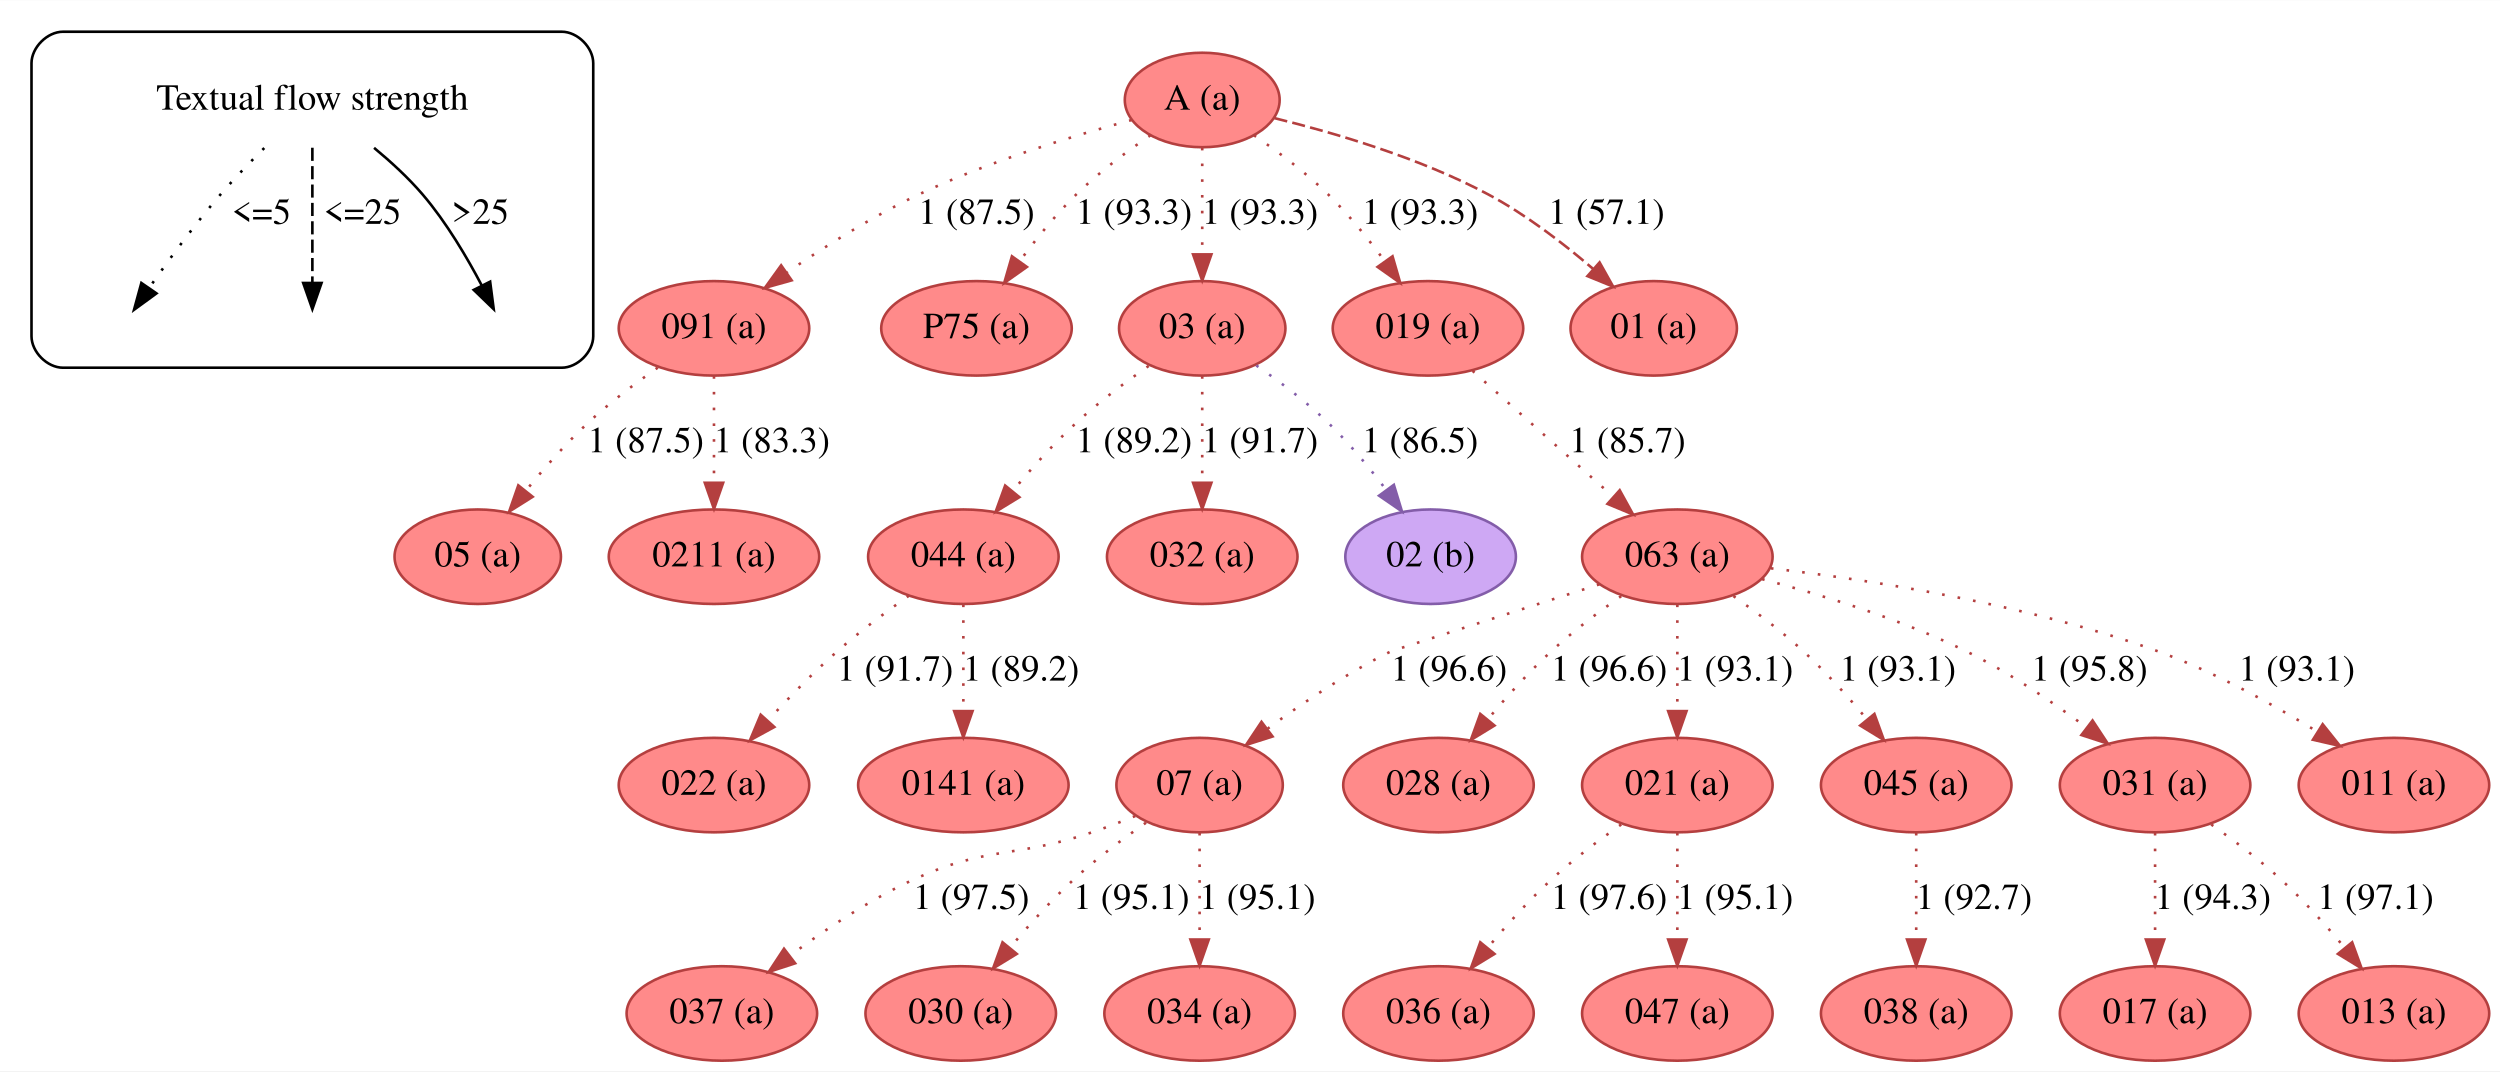
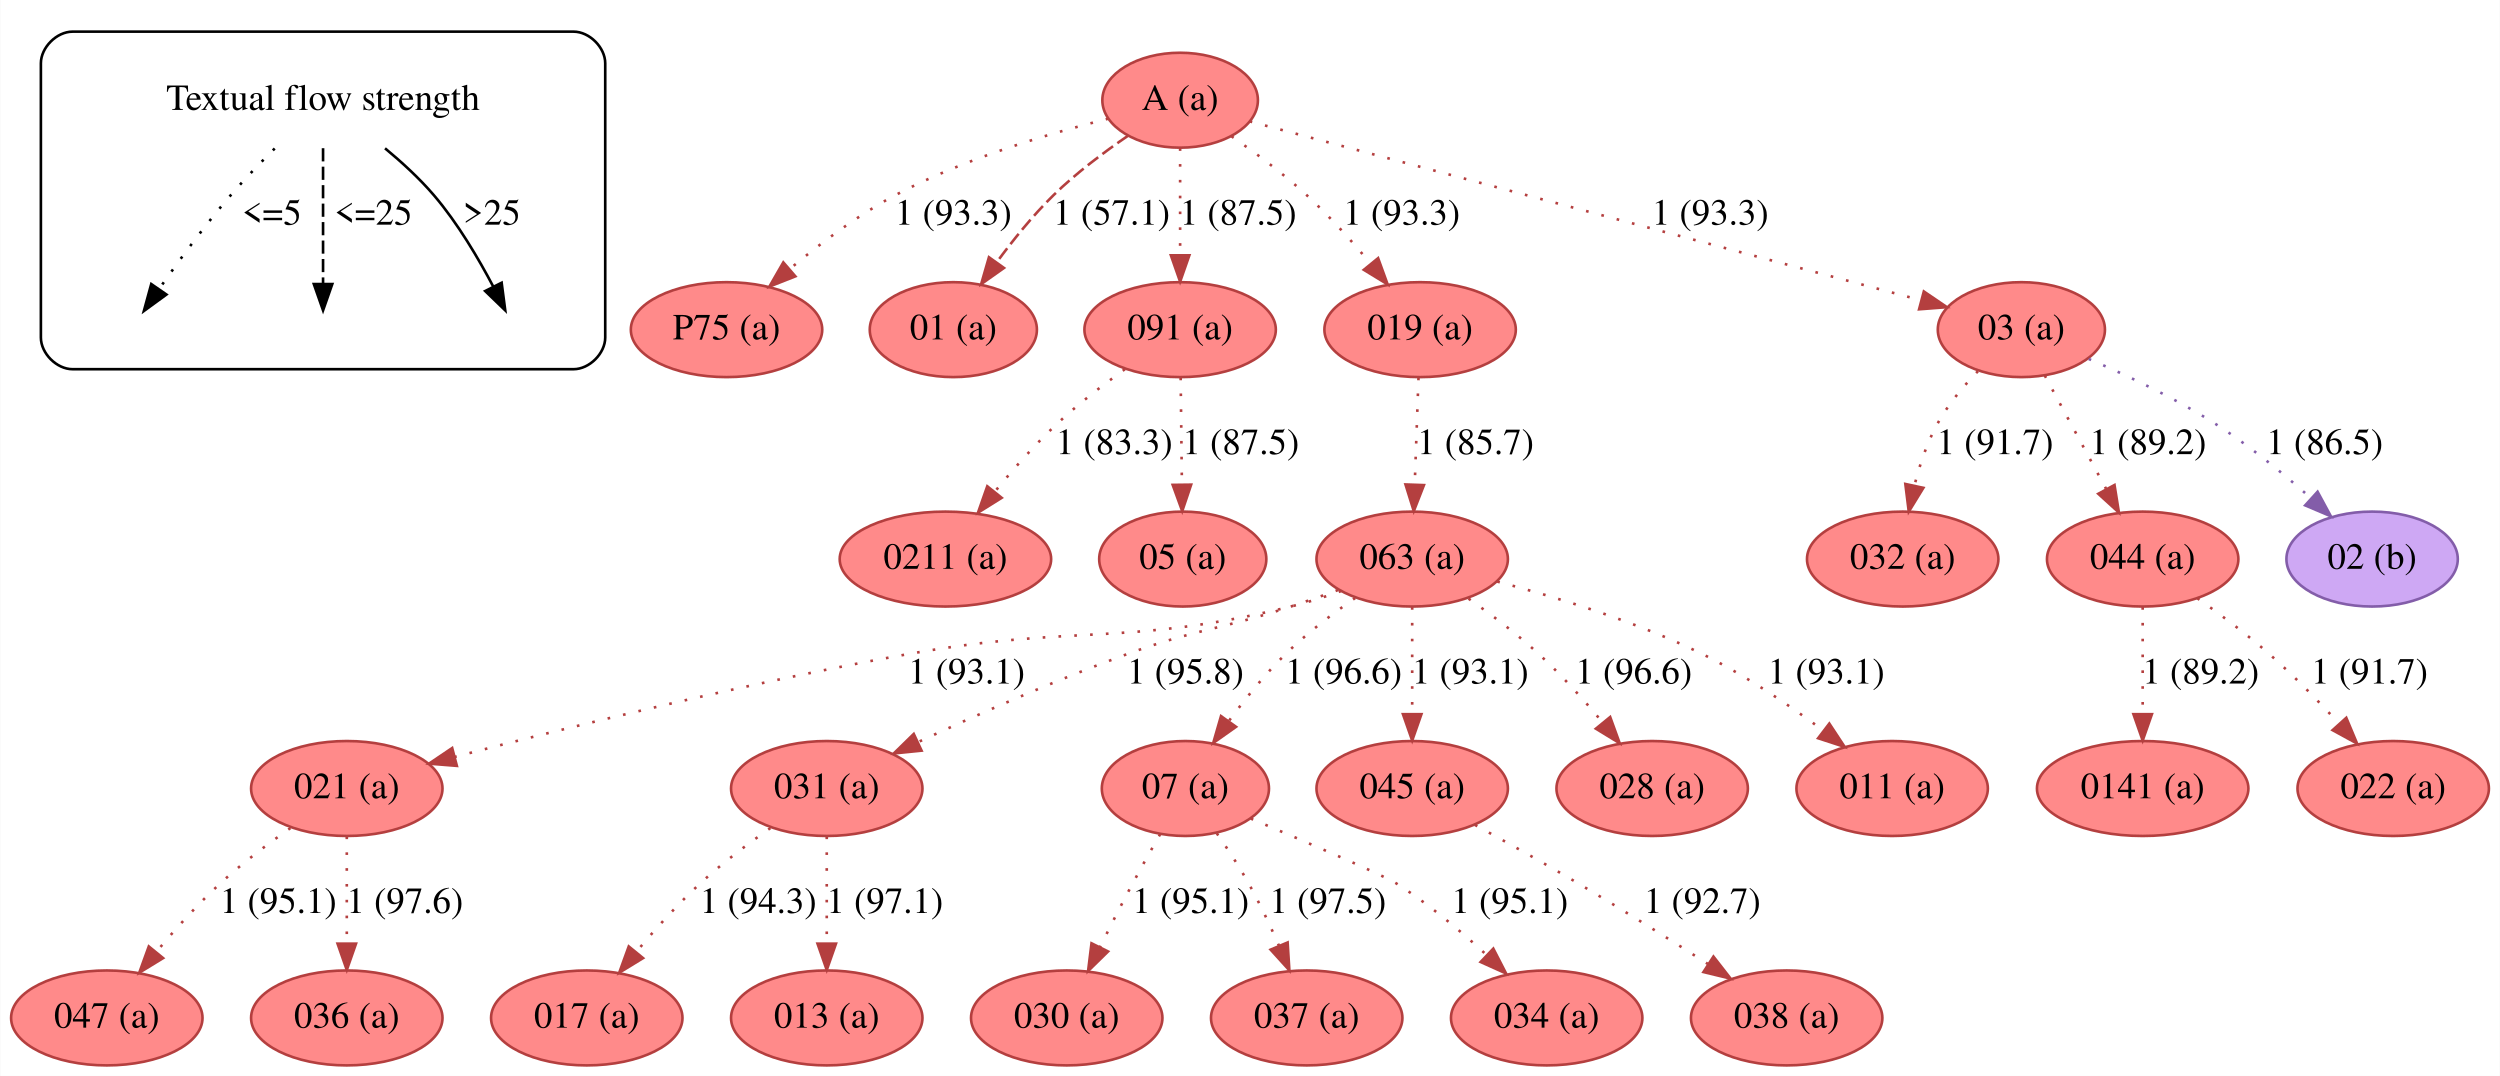
- <svg xmlns="http://www.w3.org/2000/svg" width="952pt" height="408pt" viewBox="0.00 0.00 952.40 408.00">
+ <svg xmlns="http://www.w3.org/2000/svg" width="948pt" height="408pt" viewBox="0.00 0.00 947.79 408.00">
  <g id="graph0" class="graph" transform="scale(1 1) rotate(0) translate(4 404)">
-     <polygon fill="white" stroke="none" points="-4,4 -4,-404 948.397,-404 948.397,4 -4,4" />
+     <polygon fill="white" stroke="none" points="-4,4 -4,-404 943.794,-404 943.794,4 -4,4" />
    <g id="clust1" class="cluster">
-       <path fill="none" stroke="black" d="M20,-264C20,-264 210,-264 210,-264 216,-264 222,-270 222,-276 222,-276 222,-380 222,-380 222,-386 216,-392 210,-392 210,-392 20,-392 20,-392 14,-392 8,-386 8,-380 8,-380 8,-276 8,-276 8,-270 14,-264 20,-264" />
+       <path fill="none" stroke="black" d="M23.397,-264C23.397,-264 213.397,-264 213.397,-264 219.397,-264 225.397,-270 225.397,-276 225.397,-276 225.397,-380 225.397,-380 225.397,-386 219.397,-392 213.397,-392 213.397,-392 23.397,-392 23.397,-392 17.397,-392 11.397,-386 11.397,-380 11.397,-380 11.397,-276 11.397,-276 11.397,-270 17.397,-264 23.397,-264" />
    </g>
    <g id="node1" class="node">
-       <text text-anchor="middle" x="115" y="-362.3" font-family="Times,serif" font-size="14.00">Textual flow strength</text>
+       <text text-anchor="middle" x="118.397" y="-362.3" font-family="Times,serif" font-size="14.00">Textual flow strength</text>
    </g>
    <g id="edge1" class="edge">
-       <path fill="none" stroke="black" stroke-dasharray="1,5" d="M96.666,-347.686C91.132,-342.194 85.161,-335.989 80,-330 70.171,-318.593 60.072,-304.779 52.914,-294.563" />
-       <polygon fill="black" stroke="black" points="55.614,-292.314 47.056,-286.068 49.851,-296.288 55.614,-292.314" />
-       <text text-anchor="middle" x="95.5" y="-318.8" font-family="Times,serif" font-size="14.00">&lt;=5  </text>
+       <path fill="none" stroke="black" stroke-dasharray="1,5" d="M100.062,-347.686C94.529,-342.194 88.558,-335.989 83.397,-330 73.568,-318.593 63.469,-304.779 56.31,-294.563" />
+       <polygon fill="black" stroke="black" points="59.011,-292.314 50.453,-286.068 53.248,-296.288 59.011,-292.314" />
+       <text text-anchor="middle" x="98.897" y="-318.8" font-family="Times,serif" font-size="14.00">&lt;=5  </text>
    </g>
    <g id="edge2" class="edge">
-       <path fill="none" stroke="black" stroke-dasharray="5,2" d="M115,-347.799C115,-332.794 115,-311.174 115,-296.409" />
-       <polygon fill="black" stroke="black" points="118.5,-296.293 115,-286.293 111.5,-296.293 118.5,-296.293" />
-       <text text-anchor="middle" x="134" y="-318.8" font-family="Times,serif" font-size="14.00">  &lt;=25</text>
+       <path fill="none" stroke="black" stroke-dasharray="5,2" d="M118.397,-347.799C118.397,-332.794 118.397,-311.174 118.397,-296.409" />
+       <polygon fill="black" stroke="black" points="121.897,-296.293 118.397,-286.293 114.897,-296.293 121.897,-296.293" />
+       <text text-anchor="middle" x="137.397" y="-318.8" font-family="Times,serif" font-size="14.00">  &lt;=25</text>
    </g>
    <g id="edge3" class="edge">
-       <path fill="none" stroke="black" d="M138.503,-347.76C144.906,-342.462 151.567,-336.344 157,-330 166.087,-319.39 174.095,-305.689 179.546,-295.313" />
-       <polygon fill="black" stroke="black" points="182.722,-296.789 184.091,-286.283 176.469,-293.642 182.722,-296.789" />
-       <text text-anchor="middle" x="179" y="-318.8" font-family="Times,serif" font-size="14.00">&gt;25</text>
+       <path fill="none" stroke="black" d="M141.9,-347.76C148.303,-342.462 154.963,-336.344 160.397,-330 169.484,-319.39 177.492,-305.689 182.943,-295.313" />
+       <polygon fill="black" stroke="black" points="186.119,-296.789 187.488,-286.283 179.866,-293.642 186.119,-296.789" />
+       <text text-anchor="middle" x="182.397" y="-318.8" font-family="Times,serif" font-size="14.00">&gt;25</text>
    </g>
    <g id="node5" class="node">
-       <ellipse fill="#ff8a8a" stroke="#b43f3f" cx="268" cy="-279" rx="36.294" ry="18" />
-       <text text-anchor="middle" x="268" y="-275.3" font-family="Times,serif" font-size="14.00">091 (a)</text>
+       <ellipse fill="#ff8a8a" stroke="#b43f3f" cx="443.397" cy="-366" rx="29.497" ry="18" />
+       <text text-anchor="middle" x="443.397" y="-362.3" font-family="Times,serif" font-size="14.00">A (a)</text>
    </g>
    <g id="node6" class="node">
-       <ellipse fill="#ff8a8a" stroke="#b43f3f" cx="178" cy="-192" rx="31.695" ry="18" />
-       <text text-anchor="middle" x="178" y="-188.3" font-family="Times,serif" font-size="14.00">05 (a)</text>
+       <ellipse fill="#ff8a8a" stroke="#b43f3f" cx="271.397" cy="-279" rx="36.294" ry="18" />
+       <text text-anchor="middle" x="271.397" y="-275.3" font-family="Times,serif" font-size="14.00">P75 (a)</text>
    </g>
    <g id="edge4" class="edge">
-       <path fill="none" stroke="#b43f3f" stroke-dasharray="1,5" d="M246.584,-264.054C237.957,-258.018 228.142,-250.601 220,-243 211.585,-235.144 203.238,-225.653 196.228,-217.06" />
-       <polygon fill="#b43f3f" stroke="#b43f3f" points="198.924,-214.827 189.959,-209.18 193.446,-219.185 198.924,-214.827" />
-       <text text-anchor="middle" x="242" y="-231.8" font-family="Times,serif" font-size="14.00">1 (87.5)</text>
+       <path fill="none" stroke="#b43f3f" stroke-dasharray="1,5" d="M416.159,-358.989C393.664,-353.373 361.333,-343.777 335.397,-330 321.168,-322.442 306.891,-311.669 295.443,-302.058" />
+       <polygon fill="#b43f3f" stroke="#b43f3f" points="297.505,-299.214 287.648,-295.327 292.93,-304.512 297.505,-299.214" />
+       <text text-anchor="middle" x="357.397" y="-318.8" font-family="Times,serif" font-size="14.00">1 (93.3)</text>
    </g>
    <g id="node7" class="node">
-       <ellipse fill="#ff8a8a" stroke="#b43f3f" cx="268" cy="-192" rx="40.094" ry="18" />
-       <text text-anchor="middle" x="268" y="-188.3" font-family="Times,serif" font-size="14.00">0211 (a)</text>
+       <ellipse fill="#ff8a8a" stroke="#b43f3f" cx="357.397" cy="-279" rx="31.695" ry="18" />
+       <text text-anchor="middle" x="357.397" y="-275.3" font-family="Times,serif" font-size="14.00">01 (a)</text>
    </g>
    <g id="edge5" class="edge">
-       <path fill="none" stroke="#b43f3f" stroke-dasharray="1,5" d="M268,-260.799C268,-249.163 268,-233.548 268,-220.237" />
-       <polygon fill="#b43f3f" stroke="#b43f3f" points="271.5,-220.175 268,-210.175 264.5,-220.175 271.5,-220.175" />
-       <text text-anchor="middle" x="290" y="-231.8" font-family="Times,serif" font-size="14.00">1 (83.3)</text>
+       <path fill="none" stroke="#b43f3f" stroke-dasharray="5,2" d="M423.697,-352.561C414.596,-346.347 403.94,-338.375 395.397,-330 387.572,-322.329 380.035,-312.975 373.765,-304.442" />
+       <polygon fill="#b43f3f" stroke="#b43f3f" points="376.603,-302.394 367.954,-296.275 370.899,-306.452 376.603,-302.394" />
+       <text text-anchor="middle" x="417.397" y="-318.8" font-family="Times,serif" font-size="14.00">1 (57.1)</text>
    </g>
    <g id="node8" class="node">
-       <ellipse fill="#ff8a8a" stroke="#b43f3f" cx="454" cy="-366" rx="29.497" ry="18" />
-       <text text-anchor="middle" x="454" y="-362.3" font-family="Times,serif" font-size="14.00">A (a)</text>
+       <ellipse fill="#ff8a8a" stroke="#b43f3f" cx="443.397" cy="-279" rx="36.294" ry="18" />
+       <text text-anchor="middle" x="443.397" y="-275.3" font-family="Times,serif" font-size="14.00">091 (a)</text>
    </g>
    <g id="edge6" class="edge">
-       <path fill="none" stroke="#b43f3f" stroke-dasharray="1,5" d="M427.084,-358.348C404.78,-352.351 372.549,-342.555 346,-330 328.539,-321.743 310.298,-310.231 295.849,-300.335" />
-       <polygon fill="#b43f3f" stroke="#b43f3f" points="297.587,-297.28 287.384,-294.425 293.58,-303.02 297.587,-297.28" />
-       <text text-anchor="middle" x="368" y="-318.8" font-family="Times,serif" font-size="14.00">1 (87.5)</text>
+       <path fill="none" stroke="#b43f3f" stroke-dasharray="1,5" d="M443.397,-347.799C443.397,-336.163 443.397,-320.548 443.397,-307.237" />
+       <polygon fill="#b43f3f" stroke="#b43f3f" points="446.897,-307.175 443.397,-297.175 439.897,-307.175 446.897,-307.175" />
+       <text text-anchor="middle" x="465.397" y="-318.8" font-family="Times,serif" font-size="14.00">1 (87.5)</text>
    </g>
    <g id="node9" class="node">
-       <ellipse fill="#ff8a8a" stroke="#b43f3f" cx="368" cy="-279" rx="36.294" ry="18" />
-       <text text-anchor="middle" x="368" y="-275.3" font-family="Times,serif" font-size="14.00">P75 (a)</text>
+       <ellipse fill="#ff8a8a" stroke="#b43f3f" cx="534.397" cy="-279" rx="36.294" ry="18" />
+       <text text-anchor="middle" x="534.397" y="-275.3" font-family="Times,serif" font-size="14.00">019 (a)</text>
    </g>
    <g id="edge7" class="edge">
-       <path fill="none" stroke="#b43f3f" stroke-dasharray="1,5" d="M434.3,-352.561C425.199,-346.347 414.543,-338.375 406,-330 398.175,-322.329 390.638,-312.975 384.368,-304.442" />
-       <polygon fill="#b43f3f" stroke="#b43f3f" points="387.206,-302.394 378.557,-296.275 381.503,-306.452 387.206,-302.394" />
-       <text text-anchor="middle" x="428" y="-318.8" font-family="Times,serif" font-size="14.00">1 (93.3)</text>
+       <path fill="none" stroke="#b43f3f" stroke-dasharray="1,5" d="M462.874,-352.326C471.925,-346.06 482.605,-338.113 491.397,-330 499.941,-322.115 508.472,-312.619 515.657,-304.029" />
+       <polygon fill="#b43f3f" stroke="#b43f3f" points="518.474,-306.113 522.089,-296.155 513.053,-301.685 518.474,-306.113" />
+       <text text-anchor="middle" x="527.397" y="-318.8" font-family="Times,serif" font-size="14.00">1 (93.3)</text>
    </g>
    <g id="node10" class="node">
-       <ellipse fill="#ff8a8a" stroke="#b43f3f" cx="454" cy="-279" rx="31.695" ry="18" />
-       <text text-anchor="middle" x="454" y="-275.3" font-family="Times,serif" font-size="14.00">03 (a)</text>
+       <ellipse fill="#ff8a8a" stroke="#b43f3f" cx="762.397" cy="-279" rx="31.695" ry="18" />
+       <text text-anchor="middle" x="762.397" y="-275.3" font-family="Times,serif" font-size="14.00">03 (a)</text>
    </g>
    <g id="edge8" class="edge">
-       <path fill="none" stroke="#b43f3f" stroke-dasharray="1,5" d="M454,-347.799C454,-336.163 454,-320.548 454,-307.237" />
-       <polygon fill="#b43f3f" stroke="#b43f3f" points="457.5,-307.175 454,-297.175 450.5,-307.175 457.5,-307.175" />
-       <text text-anchor="middle" x="476" y="-318.8" font-family="Times,serif" font-size="14.00">1 (93.3)</text>
+       <path fill="none" stroke="#b43f3f" stroke-dasharray="1,5" d="M469.773,-357.972C526.167,-342.945 658.658,-307.642 724.242,-290.167" />
+       <polygon fill="#b43f3f" stroke="#b43f3f" points="725.41,-293.478 734.172,-287.521 723.608,-286.714 725.41,-293.478" />
+       <text text-anchor="middle" x="644.397" y="-318.8" font-family="Times,serif" font-size="14.00">1 (93.3)</text>
+     </g>
+     <g id="node14" class="node">
+       <ellipse fill="#ff8a8a" stroke="#b43f3f" cx="354.397" cy="-192" rx="40.094" ry="18" />
+       <text text-anchor="middle" x="354.397" y="-188.3" font-family="Times,serif" font-size="14.00">0211 (a)</text>
+     </g>
+     <g id="edge11" class="edge">
+       <path fill="none" stroke="#b43f3f" stroke-dasharray="1,5" d="M422.449,-263.991C414.004,-257.946 404.39,-250.539 396.397,-243 388.232,-235.3 380.101,-226.078 373.198,-217.662" />
+       <polygon fill="#b43f3f" stroke="#b43f3f" points="375.73,-215.224 366.75,-209.602 370.264,-219.597 375.73,-215.224" />
+       <text text-anchor="middle" x="418.397" y="-231.8" font-family="Times,serif" font-size="14.00">1 (83.3)</text>
+     </g>
+     <g id="node15" class="node">
+       <ellipse fill="#ff8a8a" stroke="#b43f3f" cx="444.397" cy="-192" rx="31.695" ry="18" />
+       <text text-anchor="middle" x="444.397" y="-188.3" font-family="Times,serif" font-size="14.00">05 (a)</text>
+     </g>
+     <g id="edge12" class="edge">
+       <path fill="none" stroke="#b43f3f" stroke-dasharray="1,5" d="M443.599,-260.799C443.736,-249.163 443.92,-233.548 444.076,-220.237" />
+       <polygon fill="#b43f3f" stroke="#b43f3f" points="447.577,-220.216 444.195,-210.175 440.577,-220.134 447.577,-220.216" />
+       <text text-anchor="middle" x="466.397" y="-231.8" font-family="Times,serif" font-size="14.00">1 (87.5)</text>
+     </g>
+     <g id="node16" class="node">
+       <ellipse fill="#ff8a8a" stroke="#b43f3f" cx="531.397" cy="-192" rx="36.294" ry="18" />
+       <text text-anchor="middle" x="531.397" y="-188.3" font-family="Times,serif" font-size="14.00">063 (a)</text>
+     </g>
+     <g id="edge24" class="edge">
+       <path fill="none" stroke="#b43f3f" stroke-dasharray="1,5" d="M533.79,-260.799C533.379,-249.163 532.828,-233.548 532.358,-220.237" />
+       <polygon fill="#b43f3f" stroke="#b43f3f" points="535.854,-220.046 532.003,-210.175 528.858,-220.293 535.854,-220.046" />
+       <text text-anchor="middle" x="555.397" y="-231.8" font-family="Times,serif" font-size="14.00">1 (85.7)</text>
+     </g>
+     <g id="node27" class="node">
+       <ellipse fill="#ff8a8a" stroke="#b43f3f" cx="717.397" cy="-192" rx="36.294" ry="18" />
+       <text text-anchor="middle" x="717.397" y="-188.3" font-family="Times,serif" font-size="14.00">032 (a)</text>
+     </g>
+     <g id="edge25" class="edge">
+       <path fill="none" stroke="#b43f3f" stroke-dasharray="1,5" d="M745.94,-263.253C740.299,-257.435 734.405,-250.38 730.397,-243 726.528,-235.876 723.77,-227.549 721.822,-219.757" />
+       <polygon fill="#b43f3f" stroke="#b43f3f" points="725.239,-219 719.7,-209.968 718.398,-220.482 725.239,-219" />
+       <text text-anchor="middle" x="752.397" y="-231.8" font-family="Times,serif" font-size="14.00">1 (91.7)</text>
+     </g>
+     <g id="node28" class="node">
+       <ellipse fill="#ff8a8a" stroke="#b43f3f" cx="808.397" cy="-192" rx="36.294" ry="18" />
+       <text text-anchor="middle" x="808.397" y="-188.3" font-family="Times,serif" font-size="14.00">044 (a)</text>
+     </g>
+     <g id="edge26" class="edge">
+       <path fill="none" stroke="#b43f3f" stroke-dasharray="1,5" d="M771.266,-261.611C777.842,-249.46 786.934,-232.66 794.475,-218.725" />
+       <polygon fill="#b43f3f" stroke="#b43f3f" points="797.716,-220.089 799.398,-209.629 791.56,-216.757 797.716,-220.089" />
+       <text text-anchor="middle" x="810.397" y="-231.8" font-family="Times,serif" font-size="14.00">1 (89.2)</text>
+     </g>
+     <g id="node29" class="node">
+       <ellipse fill="#cea8f4" stroke="#835da9" cx="895.397" cy="-192" rx="32.494" ry="18" />
+       <text text-anchor="middle" x="895.397" y="-188.3" font-family="Times,serif" font-size="14.00">02 (b)</text>
+     </g>
+     <g id="edge27" class="edge">
+       <path fill="none" stroke="#835da9" stroke-dasharray="1,5" d="M787.928,-267.89C802.605,-261.603 821.105,-252.853 836.397,-243 848.988,-234.887 861.81,-224.349 872.27,-215.041" />
+       <polygon fill="#835da9" stroke="#835da9" points="874.723,-217.541 879.766,-208.223 870.013,-212.363 874.723,-217.541" />
+       <text text-anchor="middle" x="877.397" y="-231.8" font-family="Times,serif" font-size="14.00">1 (86.5)</text>
    </g>
    <g id="node11" class="node">
-       <ellipse fill="#ff8a8a" stroke="#b43f3f" cx="540" cy="-279" rx="36.294" ry="18" />
-       <text text-anchor="middle" x="540" y="-275.3" font-family="Times,serif" font-size="14.00">019 (a)</text>
+       <ellipse fill="#ff8a8a" stroke="#b43f3f" cx="127.397" cy="-105" rx="36.294" ry="18" />
+       <text text-anchor="middle" x="127.397" y="-101.3" font-family="Times,serif" font-size="14.00">021 (a)</text>
+     </g>
+     <g id="node12" class="node">
+       <ellipse fill="#ff8a8a" stroke="#b43f3f" cx="36.397" cy="-18" rx="36.294" ry="18" />
+       <text text-anchor="middle" x="36.397" y="-14.3" font-family="Times,serif" font-size="14.00">047 (a)</text>
    </g>
    <g id="edge9" class="edge">
-       <path fill="none" stroke="#b43f3f" stroke-dasharray="1,5" d="M473.7,-352.561C482.801,-346.347 493.457,-338.375 502,-330 509.825,-322.329 517.362,-312.975 523.632,-304.442" />
-       <polygon fill="#b43f3f" stroke="#b43f3f" points="526.497,-306.452 529.443,-296.275 520.794,-302.394 526.497,-306.452" />
-       <text text-anchor="middle" x="537" y="-318.8" font-family="Times,serif" font-size="14.00">1 (93.3)</text>
-     </g>
-     <g id="node12" class="node">
-       <ellipse fill="#ff8a8a" stroke="#b43f3f" cx="626" cy="-279" rx="31.695" ry="18" />
-       <text text-anchor="middle" x="626" y="-275.3" font-family="Times,serif" font-size="14.00">01 (a)</text>
+       <path fill="none" stroke="#b43f3f" stroke-dasharray="1,5" d="M106.025,-90.006C97.404,-83.963 87.582,-76.554 79.397,-69 70.853,-61.115 62.321,-51.619 55.136,-43.029" />
+       <polygon fill="#b43f3f" stroke="#b43f3f" points="57.741,-40.685 48.704,-35.154 52.32,-45.114 57.741,-40.685" />
+       <text text-anchor="middle" x="101.397" y="-57.8" font-family="Times,serif" font-size="14.00">1 (95.1)</text>
+     </g>
+     <g id="node13" class="node">
+       <ellipse fill="#ff8a8a" stroke="#b43f3f" cx="127.397" cy="-18" rx="36.294" ry="18" />
+       <text text-anchor="middle" x="127.397" y="-14.3" font-family="Times,serif" font-size="14.00">036 (a)</text>
    </g>
    <g id="edge10" class="edge">
-       <path fill="none" stroke="#b43f3f" stroke-dasharray="5,2" d="M481.52,-359.083C504.242,-353.524 536.881,-343.958 563,-330 577.27,-322.374 591.53,-311.408 602.864,-301.687" />
-       <polygon fill="#b43f3f" stroke="#b43f3f" points="605.378,-304.137 610.559,-294.895 600.745,-298.889 605.378,-304.137" />
-       <text text-anchor="middle" x="608" y="-318.8" font-family="Times,serif" font-size="14.00">1 (57.1)</text>
+       <path fill="none" stroke="#b43f3f" stroke-dasharray="1,5" d="M127.397,-86.799C127.397,-75.163 127.397,-59.548 127.397,-46.237" />
+       <polygon fill="#b43f3f" stroke="#b43f3f" points="130.897,-46.175 127.397,-36.175 123.897,-46.175 130.897,-46.175" />
+       <text text-anchor="middle" x="149.397" y="-57.8" font-family="Times,serif" font-size="14.00">1 (97.6)</text>
+     </g>
+     <g id="edge13" class="edge">
+       <path fill="none" stroke="#b43f3f" stroke-dasharray="1,5" d="M504.477,-179.875C498.292,-177.65 491.684,-175.53 485.397,-174 422.3,-158.643 404.321,-167.437 340.397,-156 279.993,-145.193 211.003,-128.114 168.318,-116.983" />
+       <polygon fill="#b43f3f" stroke="#b43f3f" points="169.138,-113.58 158.577,-114.427 167.361,-120.351 169.138,-113.58" />
+       <text text-anchor="middle" x="362.397" y="-144.8" font-family="Times,serif" font-size="14.00">1 (93.1)</text>
+     </g>
+     <g id="node17" class="node">
+       <ellipse fill="#ff8a8a" stroke="#b43f3f" cx="309.397" cy="-105" rx="36.294" ry="18" />
+       <text text-anchor="middle" x="309.397" y="-101.3" font-family="Times,serif" font-size="14.00">031 (a)</text>
+     </g>
+     <g id="edge14" class="edge">
+       <path fill="none" stroke="#b43f3f" stroke-dasharray="1,5" d="M503.289,-180.251C497.405,-178.102 491.219,-175.918 485.397,-174 458.145,-165.021 450.371,-165.783 423.397,-156 396.198,-146.135 366.27,-132.914 343.906,-122.545" />
+       <polygon fill="#b43f3f" stroke="#b43f3f" points="345.355,-119.359 334.814,-118.294 342.39,-125.7 345.355,-119.359" />
+       <text text-anchor="middle" x="445.397" y="-144.8" font-family="Times,serif" font-size="14.00">1 (95.8)</text>
+     </g>
+     <g id="node18" class="node">
+       <ellipse fill="#ff8a8a" stroke="#b43f3f" cx="445.397" cy="-105" rx="31.695" ry="18" />
+       <text text-anchor="middle" x="445.397" y="-101.3" font-family="Times,serif" font-size="14.00">07 (a)</text>
+     </g>
+     <g id="edge15" class="edge">
+       <path fill="none" stroke="#b43f3f" stroke-dasharray="1,5" d="M509.793,-177.25C501.136,-171.245 491.351,-163.798 483.397,-156 475.572,-148.329 468.035,-138.975 461.765,-130.442" />
+       <polygon fill="#b43f3f" stroke="#b43f3f" points="464.603,-128.394 455.954,-122.275 458.899,-132.452 464.603,-128.394" />
+       <text text-anchor="middle" x="505.397" y="-144.8" font-family="Times,serif" font-size="14.00">1 (96.6)</text>
+     </g>
+     <g id="node19" class="node">
+       <ellipse fill="#ff8a8a" stroke="#b43f3f" cx="531.397" cy="-105" rx="36.294" ry="18" />
+       <text text-anchor="middle" x="531.397" y="-101.3" font-family="Times,serif" font-size="14.00">045 (a)</text>
+     </g>
+     <g id="edge16" class="edge">
+       <path fill="none" stroke="#b43f3f" stroke-dasharray="1,5" d="M531.397,-173.799C531.397,-162.163 531.397,-146.548 531.397,-133.237" />
+       <polygon fill="#b43f3f" stroke="#b43f3f" points="534.897,-133.175 531.397,-123.175 527.897,-133.175 534.897,-133.175" />
+       <text text-anchor="middle" x="553.397" y="-144.8" font-family="Times,serif" font-size="14.00">1 (93.1)</text>
+     </g>
+     <g id="node20" class="node">
+       <ellipse fill="#ff8a8a" stroke="#b43f3f" cx="622.397" cy="-105" rx="36.294" ry="18" />
+       <text text-anchor="middle" x="622.397" y="-101.3" font-family="Times,serif" font-size="14.00">028 (a)</text>
+     </g>
+     <g id="edge17" class="edge">
+       <path fill="none" stroke="#b43f3f" stroke-dasharray="1,5" d="M552.768,-177.006C561.389,-170.963 571.211,-163.554 579.397,-156 587.941,-148.115 596.472,-138.619 603.657,-130.029" />
+       <polygon fill="#b43f3f" stroke="#b43f3f" points="606.474,-132.113 610.089,-122.155 601.053,-127.685 606.474,-132.113" />
+       <text text-anchor="middle" x="615.397" y="-144.8" font-family="Times,serif" font-size="14.00">1 (96.6)</text>
+     </g>
+     <g id="node21" class="node">
+       <ellipse fill="#ff8a8a" stroke="#b43f3f" cx="713.397" cy="-105" rx="36.294" ry="18" />
+       <text text-anchor="middle" x="713.397" y="-101.3" font-family="Times,serif" font-size="14.00">011 (a)</text>
+     </g>
+     <g id="edge18" class="edge">
+       <path fill="none" stroke="#b43f3f" stroke-dasharray="1,5" d="M563.664,-183.461C586.123,-177.566 616.405,-168.305 641.397,-156 657.525,-148.059 674.099,-136.801 687.273,-126.977" />
+       <polygon fill="#b43f3f" stroke="#b43f3f" points="689.572,-129.626 695.401,-120.778 685.327,-124.06 689.572,-129.626" />
+       <text text-anchor="middle" x="688.397" y="-144.8" font-family="Times,serif" font-size="14.00">1 (93.1)</text>
+     </g>
+     <g id="node22" class="node">
+       <ellipse fill="#ff8a8a" stroke="#b43f3f" cx="218.397" cy="-18" rx="36.294" ry="18" />
+       <text text-anchor="middle" x="218.397" y="-14.3" font-family="Times,serif" font-size="14.00">017 (a)</text>
+     </g>
+     <g id="edge19" class="edge">
+       <path fill="none" stroke="#b43f3f" stroke-dasharray="1,5" d="M288.025,-90.006C279.404,-83.963 269.582,-76.554 261.397,-69 252.853,-61.115 244.321,-51.619 237.136,-43.029" />
+       <polygon fill="#b43f3f" stroke="#b43f3f" points="239.741,-40.685 230.704,-35.154 234.32,-45.114 239.741,-40.685" />
+       <text text-anchor="middle" x="283.397" y="-57.8" font-family="Times,serif" font-size="14.00">1 (94.3)</text>
+     </g>
+     <g id="node23" class="node">
+       <ellipse fill="#ff8a8a" stroke="#b43f3f" cx="309.397" cy="-18" rx="36.294" ry="18" />
+       <text text-anchor="middle" x="309.397" y="-14.3" font-family="Times,serif" font-size="14.00">013 (a)</text>
+     </g>
+     <g id="edge20" class="edge">
+       <path fill="none" stroke="#b43f3f" stroke-dasharray="1,5" d="M309.397,-86.799C309.397,-75.163 309.397,-59.548 309.397,-46.237" />
+       <polygon fill="#b43f3f" stroke="#b43f3f" points="312.897,-46.175 309.397,-36.175 305.897,-46.175 312.897,-46.175" />
+       <text text-anchor="middle" x="331.397" y="-57.8" font-family="Times,serif" font-size="14.00">1 (97.1)</text>
+     </g>
+     <g id="node24" class="node">
+       <ellipse fill="#ff8a8a" stroke="#b43f3f" cx="400.397" cy="-18" rx="36.294" ry="18" />
+       <text text-anchor="middle" x="400.397" y="-14.3" font-family="Times,serif" font-size="14.00">030 (a)</text>
+     </g>
+     <g id="edge21" class="edge">
+       <path fill="none" stroke="#b43f3f" stroke-dasharray="1,5" d="M435.847,-87.723C432.473,-81.861 428.699,-75.17 425.397,-69 421.229,-61.213 416.866,-52.645 412.972,-44.834" />
+       <polygon fill="#b43f3f" stroke="#b43f3f" points="416.069,-43.2 408.5,-35.785 409.793,-46.301 416.069,-43.2" />
+       <text text-anchor="middle" x="447.397" y="-57.8" font-family="Times,serif" font-size="14.00">1 (95.1)</text>
    </g>
    <g id="node25" class="node">
-       <ellipse fill="#ff8a8a" stroke="#b43f3f" cx="363" cy="-192" rx="36.294" ry="18" />
-       <text text-anchor="middle" x="363" y="-188.3" font-family="Times,serif" font-size="14.00">044 (a)</text>
+       <ellipse fill="#ff8a8a" stroke="#b43f3f" cx="491.397" cy="-18" rx="36.294" ry="18" />
+       <text text-anchor="middle" x="491.397" y="-14.3" font-family="Times,serif" font-size="14.00">037 (a)</text>
    </g>
    <g id="edge22" class="edge">
-       <path fill="none" stroke="#b43f3f" stroke-dasharray="1,5" d="M433.581,-264.672C424.737,-258.512 414.489,-250.834 406,-243 397.456,-235.115 388.924,-225.619 381.74,-217.029" />
-       <polygon fill="#b43f3f" stroke="#b43f3f" points="384.344,-214.685 375.308,-209.155 378.923,-219.113 384.344,-214.685" />
-       <text text-anchor="middle" x="428" y="-231.8" font-family="Times,serif" font-size="14.00">1 (89.2)</text>
+       <path fill="none" stroke="#b43f3f" stroke-dasharray="1,5" d="M457.28,-88.022C461.368,-82.187 465.814,-75.438 469.397,-69 473.547,-61.542 477.498,-53.148 480.877,-45.398" />
+       <polygon fill="#b43f3f" stroke="#b43f3f" points="484.161,-46.618 484.824,-36.044 477.712,-43.897 484.161,-46.618" />
+       <text text-anchor="middle" x="499.397" y="-57.8" font-family="Times,serif" font-size="14.00">1 (97.5)</text>
    </g>
    <g id="node26" class="node">
-       <ellipse fill="#ff8a8a" stroke="#b43f3f" cx="454" cy="-192" rx="36.294" ry="18" />
-       <text text-anchor="middle" x="454" y="-188.3" font-family="Times,serif" font-size="14.00">032 (a)</text>
+       <ellipse fill="#ff8a8a" stroke="#b43f3f" cx="582.397" cy="-18" rx="36.294" ry="18" />
+       <text text-anchor="middle" x="582.397" y="-14.3" font-family="Times,serif" font-size="14.00">034 (a)</text>
    </g>
    <g id="edge23" class="edge">
-       <path fill="none" stroke="#b43f3f" stroke-dasharray="1,5" d="M454,-260.799C454,-249.163 454,-233.548 454,-220.237" />
-       <polygon fill="#b43f3f" stroke="#b43f3f" points="457.5,-220.175 454,-210.175 450.5,-220.175 457.5,-220.175" />
-       <text text-anchor="middle" x="476" y="-231.8" font-family="Times,serif" font-size="14.00">1 (91.7)</text>
-     </g>
-     <g id="node27" class="node">
-       <ellipse fill="#cea8f4" stroke="#835da9" cx="541" cy="-192" rx="32.494" ry="18" />
-       <text text-anchor="middle" x="541" y="-188.3" font-family="Times,serif" font-size="14.00">02 (b)</text>
-     </g>
-     <g id="edge24" class="edge">
-       <path fill="none" stroke="#835da9" stroke-dasharray="1,5" d="M474.599,-264.862C483.476,-258.738 493.701,-251.034 502,-243 509.949,-235.304 517.667,-225.945 524.111,-217.414" />
-       <polygon fill="#835da9" stroke="#835da9" points="527.004,-219.388 530.091,-209.252 521.358,-215.25 527.004,-219.388" />
-       <text text-anchor="middle" x="537" y="-231.8" font-family="Times,serif" font-size="14.00">1 (86.5)</text>
-     </g>
-     <g id="node13" class="node">
-       <ellipse fill="#ff8a8a" stroke="#b43f3f" cx="635" cy="-192" rx="36.294" ry="18" />
-       <text text-anchor="middle" x="635" y="-188.3" font-family="Times,serif" font-size="14.00">063 (a)</text>
-     </g>
-     <g id="edge27" class="edge">
-       <path fill="none" stroke="#b43f3f" stroke-dasharray="1,5" d="M556.984,-262.804C571.844,-249.508 593.615,-230.029 610.384,-215.025" />
-       <polygon fill="#b43f3f" stroke="#b43f3f" points="613.044,-217.341 618.163,-208.065 608.377,-212.124 613.044,-217.341" />
-       <text text-anchor="middle" x="616" y="-231.8" font-family="Times,serif" font-size="14.00">1 (85.7)</text>
-     </g>
-     <g id="node14" class="node">
-       <ellipse fill="#ff8a8a" stroke="#b43f3f" cx="453" cy="-105" rx="31.695" ry="18" />
-       <text text-anchor="middle" x="453" y="-101.3" font-family="Times,serif" font-size="14.00">07 (a)</text>
-     </g>
-     <g id="edge11" class="edge">
-       <path fill="none" stroke="#b43f3f" stroke-dasharray="1,5" d="M605.298,-181.477C573.103,-171.152 526.234,-156.115 526,-156 509.479,-147.905 492.439,-136.44 478.981,-126.531" />
-       <polygon fill="#b43f3f" stroke="#b43f3f" points="480.791,-123.513 470.696,-120.295 476.581,-129.105 480.791,-123.513" />
-       <text text-anchor="middle" x="548" y="-144.8" font-family="Times,serif" font-size="14.00">1 (96.6)</text>
-     </g>
-     <g id="node15" class="node">
-       <ellipse fill="#ff8a8a" stroke="#b43f3f" cx="544" cy="-105" rx="36.294" ry="18" />
-       <text text-anchor="middle" x="544" y="-101.3" font-family="Times,serif" font-size="14.00">028 (a)</text>
-     </g>
-     <g id="edge12" class="edge">
-       <path fill="none" stroke="#b43f3f" stroke-dasharray="1,5" d="M613.628,-177.006C605.008,-170.963 595.186,-163.554 587,-156 578.456,-148.115 569.924,-138.619 562.74,-130.029" />
-       <polygon fill="#b43f3f" stroke="#b43f3f" points="565.344,-127.685 556.308,-122.155 559.923,-132.113 565.344,-127.685" />
-       <text text-anchor="middle" x="609" y="-144.8" font-family="Times,serif" font-size="14.00">1 (96.6)</text>
-     </g>
-     <g id="node16" class="node">
-       <ellipse fill="#ff8a8a" stroke="#b43f3f" cx="635" cy="-105" rx="36.294" ry="18" />
-       <text text-anchor="middle" x="635" y="-101.3" font-family="Times,serif" font-size="14.00">021 (a)</text>
-     </g>
-     <g id="edge13" class="edge">
-       <path fill="none" stroke="#b43f3f" stroke-dasharray="1,5" d="M635,-173.799C635,-162.163 635,-146.548 635,-133.237" />
-       <polygon fill="#b43f3f" stroke="#b43f3f" points="638.5,-133.175 635,-123.175 631.5,-133.175 638.5,-133.175" />
-       <text text-anchor="middle" x="657" y="-144.8" font-family="Times,serif" font-size="14.00">1 (93.1)</text>
-     </g>
-     <g id="node17" class="node">
-       <ellipse fill="#ff8a8a" stroke="#b43f3f" cx="726" cy="-105" rx="36.294" ry="18" />
-       <text text-anchor="middle" x="726" y="-101.3" font-family="Times,serif" font-size="14.00">045 (a)</text>
-     </g>
-     <g id="edge14" class="edge">
-       <path fill="none" stroke="#b43f3f" stroke-dasharray="1,5" d="M656.372,-177.006C664.992,-170.963 674.814,-163.554 683,-156 691.544,-148.115 700.076,-138.619 707.26,-130.029" />
-       <polygon fill="#b43f3f" stroke="#b43f3f" points="710.077,-132.113 713.692,-122.155 704.656,-127.685 710.077,-132.113" />
-       <text text-anchor="middle" x="719" y="-144.8" font-family="Times,serif" font-size="14.00">1 (93.1)</text>
-     </g>
-     <g id="node18" class="node">
-       <ellipse fill="#ff8a8a" stroke="#b43f3f" cx="817" cy="-105" rx="36.294" ry="18" />
-       <text text-anchor="middle" x="817" y="-101.3" font-family="Times,serif" font-size="14.00">031 (a)</text>
-     </g>
-     <g id="edge15" class="edge">
-       <path fill="none" stroke="#b43f3f" stroke-dasharray="1,5" d="M667.267,-183.461C689.727,-177.566 720.009,-168.305 745,-156 761.128,-148.059 777.702,-136.801 790.877,-126.977" />
-       <polygon fill="#b43f3f" stroke="#b43f3f" points="793.176,-129.626 799.004,-120.778 788.931,-124.06 793.176,-129.626" />
-       <text text-anchor="middle" x="792" y="-144.8" font-family="Times,serif" font-size="14.00">1 (95.8)</text>
-     </g>
-     <g id="node19" class="node">
-       <ellipse fill="#ff8a8a" stroke="#b43f3f" cx="908" cy="-105" rx="36.294" ry="18" />
-       <text text-anchor="middle" x="908" y="-101.3" font-family="Times,serif" font-size="14.00">011 (a)</text>
-     </g>
-     <g id="edge16" class="edge">
-       <path fill="none" stroke="#b43f3f" stroke-dasharray="1,5" d="M670.629,-187.578C708.17,-183.197 768.588,-173.927 818,-156 839.266,-148.285 861.502,-135.977 878.552,-125.504" />
-       <polygon fill="#b43f3f" stroke="#b43f3f" points="880.844,-128.197 887.451,-119.915 877.121,-122.269 880.844,-128.197" />
-       <text text-anchor="middle" x="871" y="-144.8" font-family="Times,serif" font-size="14.00">1 (93.1)</text>
-     </g>
-     <g id="node20" class="node">
-       <ellipse fill="#ff8a8a" stroke="#b43f3f" cx="271" cy="-18" rx="36.294" ry="18" />
-       <text text-anchor="middle" x="271" y="-14.3" font-family="Times,serif" font-size="14.00">037 (a)</text>
-     </g>
-     <g id="edge17" class="edge">
-       <path fill="none" stroke="#b43f3f" stroke-dasharray="1,5" d="M428.488,-93.209C423.107,-91.016 417.402,-88.826 412,-87 382.383,-76.99 372.422,-82.023 344,-69 327.389,-61.389 310.455,-50.056 297.083,-40.104" />
-       <polygon fill="#b43f3f" stroke="#b43f3f" points="298.922,-37.104 288.85,-33.816 294.673,-42.667 298.922,-37.104" />
-       <text text-anchor="middle" x="366" y="-57.8" font-family="Times,serif" font-size="14.00">1 (97.5)</text>
-     </g>
-     <g id="node21" class="node">
-       <ellipse fill="#ff8a8a" stroke="#b43f3f" cx="362" cy="-18" rx="36.294" ry="18" />
-       <text text-anchor="middle" x="362" y="-14.3" font-family="Times,serif" font-size="14.00">030 (a)</text>
-     </g>
-     <g id="edge18" class="edge">
-       <path fill="none" stroke="#b43f3f" stroke-dasharray="1,5" d="M432.581,-90.672C423.737,-84.512 413.489,-76.834 405,-69 396.456,-61.115 387.924,-51.619 380.74,-43.029" />
-       <polygon fill="#b43f3f" stroke="#b43f3f" points="383.344,-40.685 374.308,-35.154 377.923,-45.114 383.344,-40.685" />
-       <text text-anchor="middle" x="427" y="-57.8" font-family="Times,serif" font-size="14.00">1 (95.1)</text>
-     </g>
-     <g id="node22" class="node">
-       <ellipse fill="#ff8a8a" stroke="#b43f3f" cx="453" cy="-18" rx="36.294" ry="18" />
-       <text text-anchor="middle" x="453" y="-14.3" font-family="Times,serif" font-size="14.00">034 (a)</text>
-     </g>
-     <g id="edge19" class="edge">
-       <path fill="none" stroke="#b43f3f" stroke-dasharray="1,5" d="M453,-86.799C453,-75.163 453,-59.548 453,-46.237" />
-       <polygon fill="#b43f3f" stroke="#b43f3f" points="456.5,-46.175 453,-36.175 449.5,-46.175 456.5,-46.175" />
-       <text text-anchor="middle" x="475" y="-57.8" font-family="Times,serif" font-size="14.00">1 (95.1)</text>
-     </g>
-     <g id="node23" class="node">
-       <ellipse fill="#ff8a8a" stroke="#b43f3f" cx="544" cy="-18" rx="36.294" ry="18" />
-       <text text-anchor="middle" x="544" y="-14.3" font-family="Times,serif" font-size="14.00">036 (a)</text>
-     </g>
-     <g id="edge20" class="edge">
-       <path fill="none" stroke="#b43f3f" stroke-dasharray="1,5" d="M613.628,-90.006C605.008,-83.963 595.186,-76.554 587,-69 578.456,-61.115 569.924,-51.619 562.74,-43.029" />
-       <polygon fill="#b43f3f" stroke="#b43f3f" points="565.344,-40.685 556.308,-35.154 559.923,-45.114 565.344,-40.685" />
-       <text text-anchor="middle" x="609" y="-57.8" font-family="Times,serif" font-size="14.00">1 (97.6)</text>
-     </g>
-     <g id="node24" class="node">
-       <ellipse fill="#ff8a8a" stroke="#b43f3f" cx="635" cy="-18" rx="36.294" ry="18" />
-       <text text-anchor="middle" x="635" y="-14.3" font-family="Times,serif" font-size="14.00">047 (a)</text>
-     </g>
-     <g id="edge21" class="edge">
-       <path fill="none" stroke="#b43f3f" stroke-dasharray="1,5" d="M635,-86.799C635,-75.163 635,-59.548 635,-46.237" />
-       <polygon fill="#b43f3f" stroke="#b43f3f" points="638.5,-46.175 635,-36.175 631.5,-46.175 638.5,-46.175" />
-       <text text-anchor="middle" x="657" y="-57.8" font-family="Times,serif" font-size="14.00">1 (95.1)</text>
+       <path fill="none" stroke="#b43f3f" stroke-dasharray="1,5" d="M470.197,-93.603C491.792,-84.475 520.407,-72.172 525.397,-69 537.493,-61.31 549.612,-51.116 559.546,-41.939" />
+       <polygon fill="#b43f3f" stroke="#b43f3f" points="562.156,-44.287 567.001,-34.865 557.338,-39.209 562.156,-44.287" />
+       <text text-anchor="middle" x="568.397" y="-57.8" font-family="Times,serif" font-size="14.00">1 (95.1)</text>
    </g>
    <g id="node30" class="node">
-       <ellipse fill="#ff8a8a" stroke="#b43f3f" cx="726" cy="-18" rx="36.294" ry="18" />
-       <text text-anchor="middle" x="726" y="-14.3" font-family="Times,serif" font-size="14.00">038 (a)</text>
+       <ellipse fill="#ff8a8a" stroke="#b43f3f" cx="673.397" cy="-18" rx="36.294" ry="18" />
+       <text text-anchor="middle" x="673.397" y="-14.3" font-family="Times,serif" font-size="14.00">038 (a)</text>
    </g>
    <g id="edge28" class="edge">
-       <path fill="none" stroke="#b43f3f" stroke-dasharray="1,5" d="M726,-86.799C726,-75.163 726,-59.548 726,-46.237" />
-       <polygon fill="#b43f3f" stroke="#b43f3f" points="729.5,-46.175 726,-36.175 722.5,-46.175 729.5,-46.175" />
-       <text text-anchor="middle" x="748" y="-57.8" font-family="Times,serif" font-size="14.00">1 (92.7)</text>
+       <path fill="none" stroke="#b43f3f" stroke-dasharray="1,5" d="M555.213,-91.187C567.08,-84.697 581.593,-76.6 594.397,-69 610.81,-59.257 628.814,-47.915 643.483,-38.499" />
+       <polygon fill="#b43f3f" stroke="#b43f3f" points="645.634,-41.276 652.143,-32.916 641.841,-35.393 645.634,-41.276" />
+       <text text-anchor="middle" x="641.397" y="-57.8" font-family="Times,serif" font-size="14.00">1 (92.7)</text>
    </g>
    <g id="node31" class="node">
-       <ellipse fill="#ff8a8a" stroke="#b43f3f" cx="817" cy="-18" rx="36.294" ry="18" />
-       <text text-anchor="middle" x="817" y="-14.3" font-family="Times,serif" font-size="14.00">017 (a)</text>
+       <ellipse fill="#ff8a8a" stroke="#b43f3f" cx="808.397" cy="-105" rx="40.094" ry="18" />
+       <text text-anchor="middle" x="808.397" y="-101.3" font-family="Times,serif" font-size="14.00">0141 (a)</text>
    </g>
    <g id="edge29" class="edge">
-       <path fill="none" stroke="#b43f3f" stroke-dasharray="1,5" d="M817,-86.799C817,-75.163 817,-59.548 817,-46.237" />
-       <polygon fill="#b43f3f" stroke="#b43f3f" points="820.5,-46.175 817,-36.175 813.5,-46.175 820.5,-46.175" />
-       <text text-anchor="middle" x="839" y="-57.8" font-family="Times,serif" font-size="14.00">1 (94.3)</text>
+       <path fill="none" stroke="#b43f3f" stroke-dasharray="1,5" d="M808.397,-173.799C808.397,-162.163 808.397,-146.548 808.397,-133.237" />
+       <polygon fill="#b43f3f" stroke="#b43f3f" points="811.897,-133.175 808.397,-123.175 804.897,-133.175 811.897,-133.175" />
+       <text text-anchor="middle" x="830.397" y="-144.8" font-family="Times,serif" font-size="14.00">1 (89.2)</text>
    </g>
    <g id="node32" class="node">
-       <ellipse fill="#ff8a8a" stroke="#b43f3f" cx="908" cy="-18" rx="36.294" ry="18" />
-       <text text-anchor="middle" x="908" y="-14.3" font-family="Times,serif" font-size="14.00">013 (a)</text>
+       <ellipse fill="#ff8a8a" stroke="#b43f3f" cx="903.397" cy="-105" rx="36.294" ry="18" />
+       <text text-anchor="middle" x="903.397" y="-101.3" font-family="Times,serif" font-size="14.00">022 (a)</text>
    </g>
    <g id="edge30" class="edge">
-       <path fill="none" stroke="#b43f3f" stroke-dasharray="1,5" d="M838.372,-90.006C846.992,-83.963 856.814,-76.554 865,-69 873.544,-61.115 882.076,-51.619 889.26,-43.029" />
-       <polygon fill="#b43f3f" stroke="#b43f3f" points="892.077,-45.114 895.692,-35.154 886.656,-40.685 892.077,-45.114" />
-       <text text-anchor="middle" x="901" y="-57.8" font-family="Times,serif" font-size="14.00">1 (97.1)</text>
-     </g>
-     <g id="node28" class="node">
-       <ellipse fill="#ff8a8a" stroke="#b43f3f" cx="268" cy="-105" rx="36.294" ry="18" />
-       <text text-anchor="middle" x="268" y="-101.3" font-family="Times,serif" font-size="14.00">022 (a)</text>
-     </g>
-     <g id="edge25" class="edge">
-       <path fill="none" stroke="#b43f3f" stroke-dasharray="1,5" d="M342.27,-177.159C333.564,-171.025 323.505,-163.508 315,-156 305.837,-147.911 296.469,-138.276 288.533,-129.632" />
-       <polygon fill="#b43f3f" stroke="#b43f3f" points="290.99,-127.129 281.694,-122.045 285.79,-131.816 290.99,-127.129" />
-       <text text-anchor="middle" x="337" y="-144.8" font-family="Times,serif" font-size="14.00">1 (91.7)</text>
-     </g>
-     <g id="node29" class="node">
-       <ellipse fill="#ff8a8a" stroke="#b43f3f" cx="363" cy="-105" rx="40.094" ry="18" />
-       <text text-anchor="middle" x="363" y="-101.3" font-family="Times,serif" font-size="14.00">0141 (a)</text>
-     </g>
-     <g id="edge26" class="edge">
-       <path fill="none" stroke="#b43f3f" stroke-dasharray="1,5" d="M363,-173.799C363,-162.163 363,-146.548 363,-133.237" />
-       <polygon fill="#b43f3f" stroke="#b43f3f" points="366.5,-133.175 363,-123.175 359.5,-133.175 366.5,-133.175" />
-       <text text-anchor="middle" x="385" y="-144.8" font-family="Times,serif" font-size="14.00">1 (89.2)</text>
+       <path fill="none" stroke="#b43f3f" stroke-dasharray="1,5" d="M829.127,-177.159C837.833,-171.025 847.891,-163.508 856.397,-156 865.56,-147.911 874.927,-138.276 882.863,-129.632" />
+       <polygon fill="#b43f3f" stroke="#b43f3f" points="885.606,-131.816 889.702,-122.045 880.407,-127.129 885.606,-131.816" />
+       <text text-anchor="middle" x="894.397" y="-144.8" font-family="Times,serif" font-size="14.00">1 (91.7)</text>
    </g>
  </g>
</svg>
